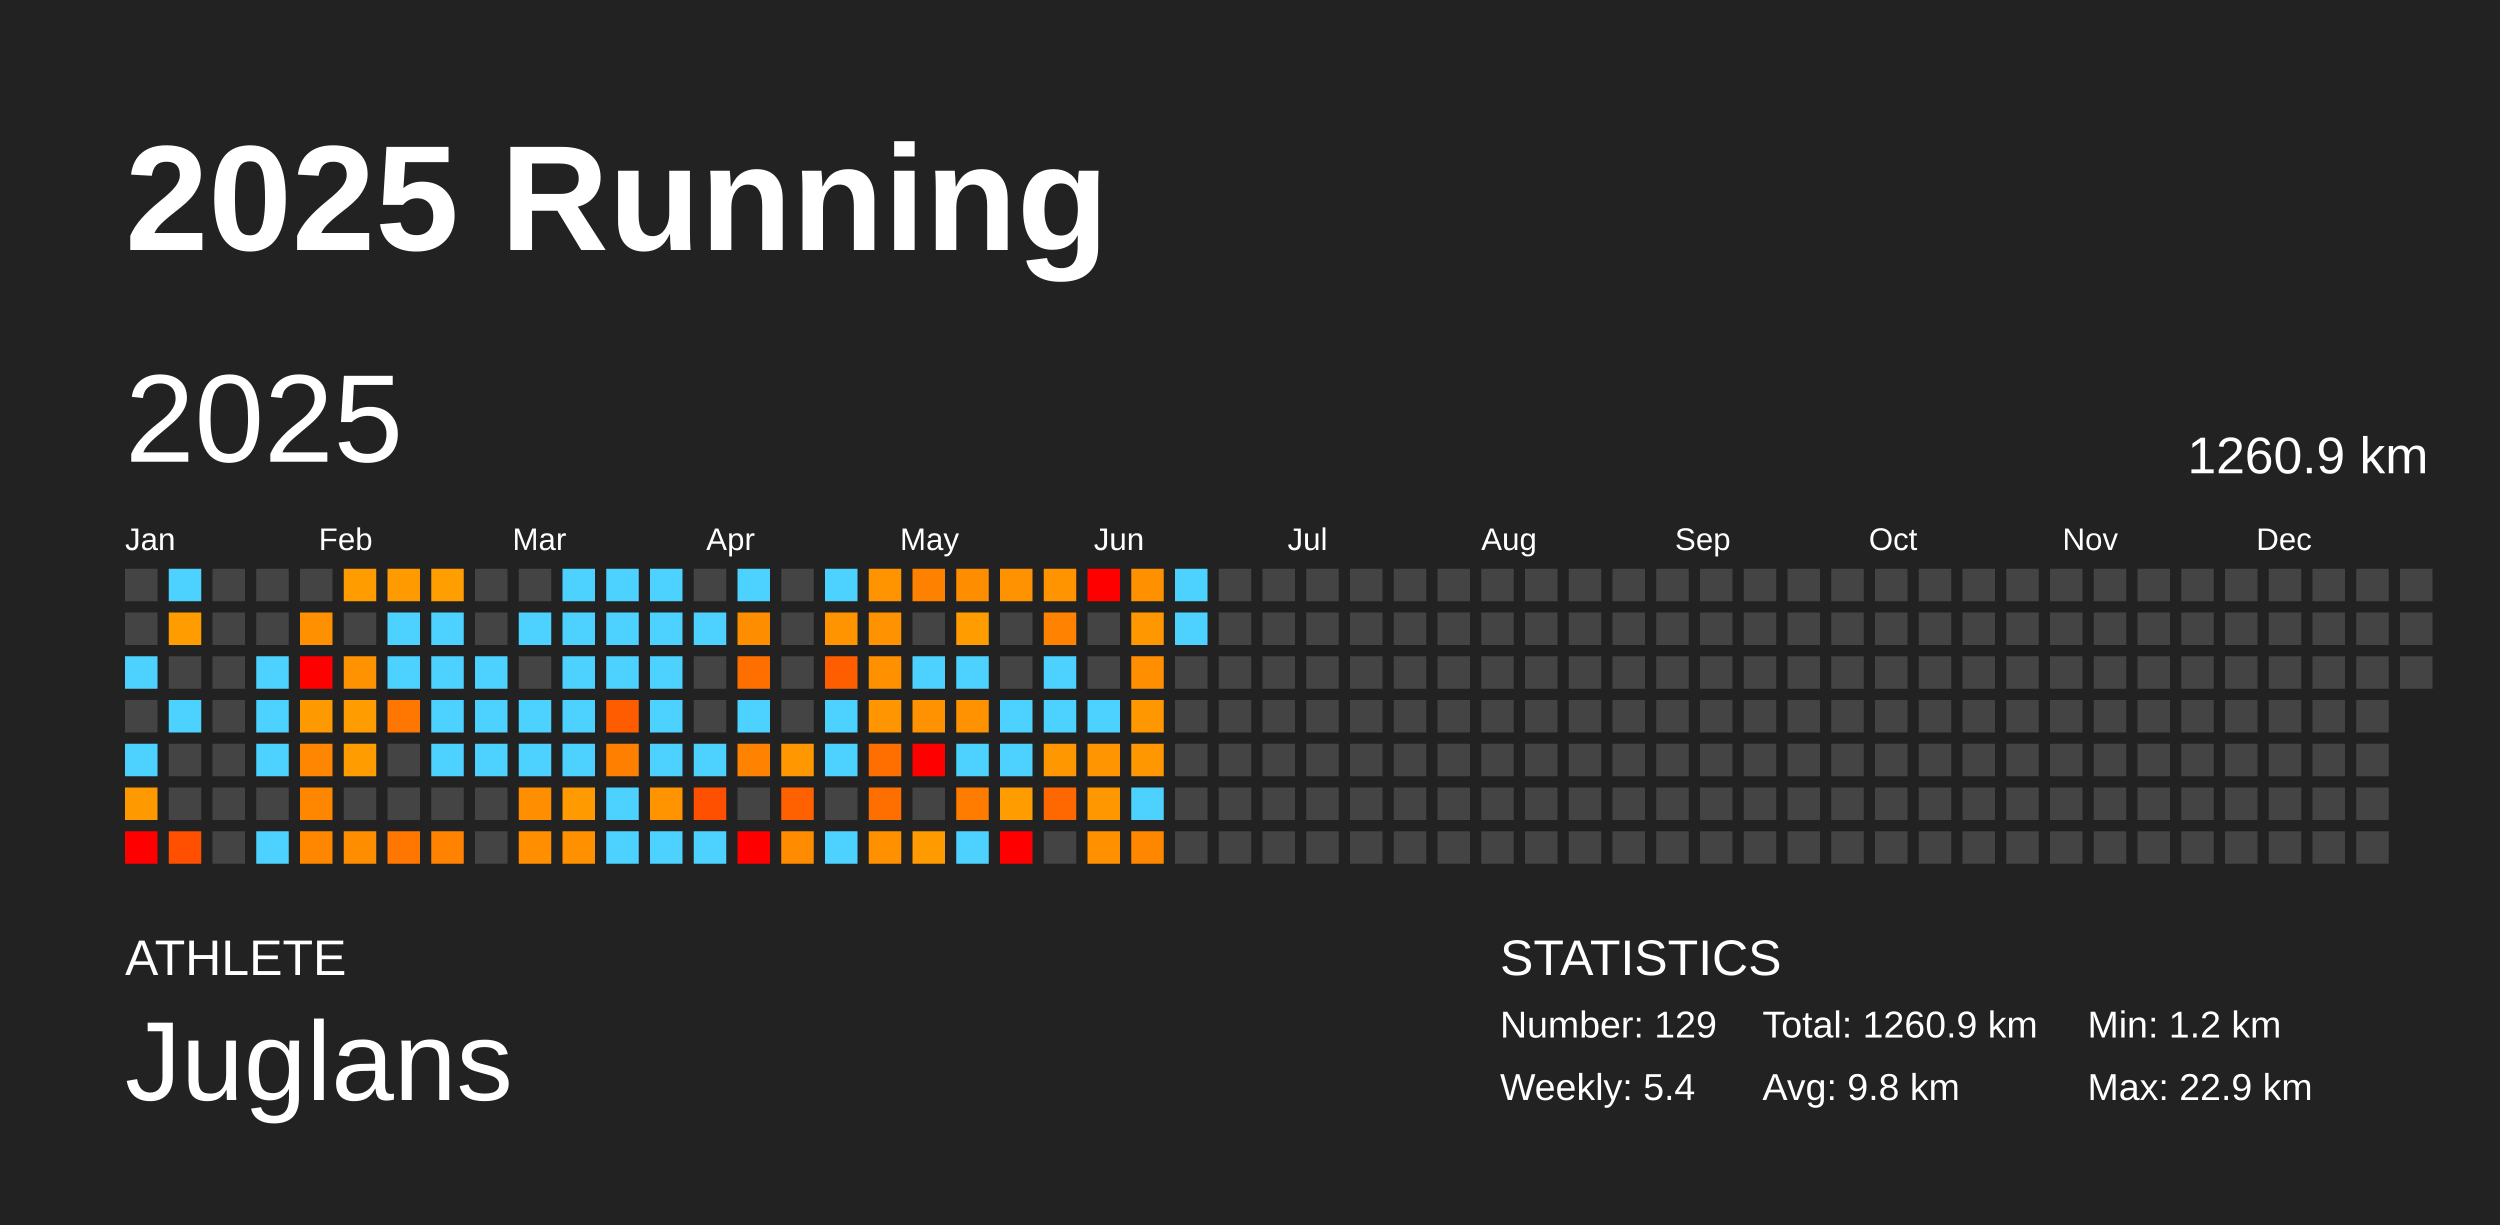
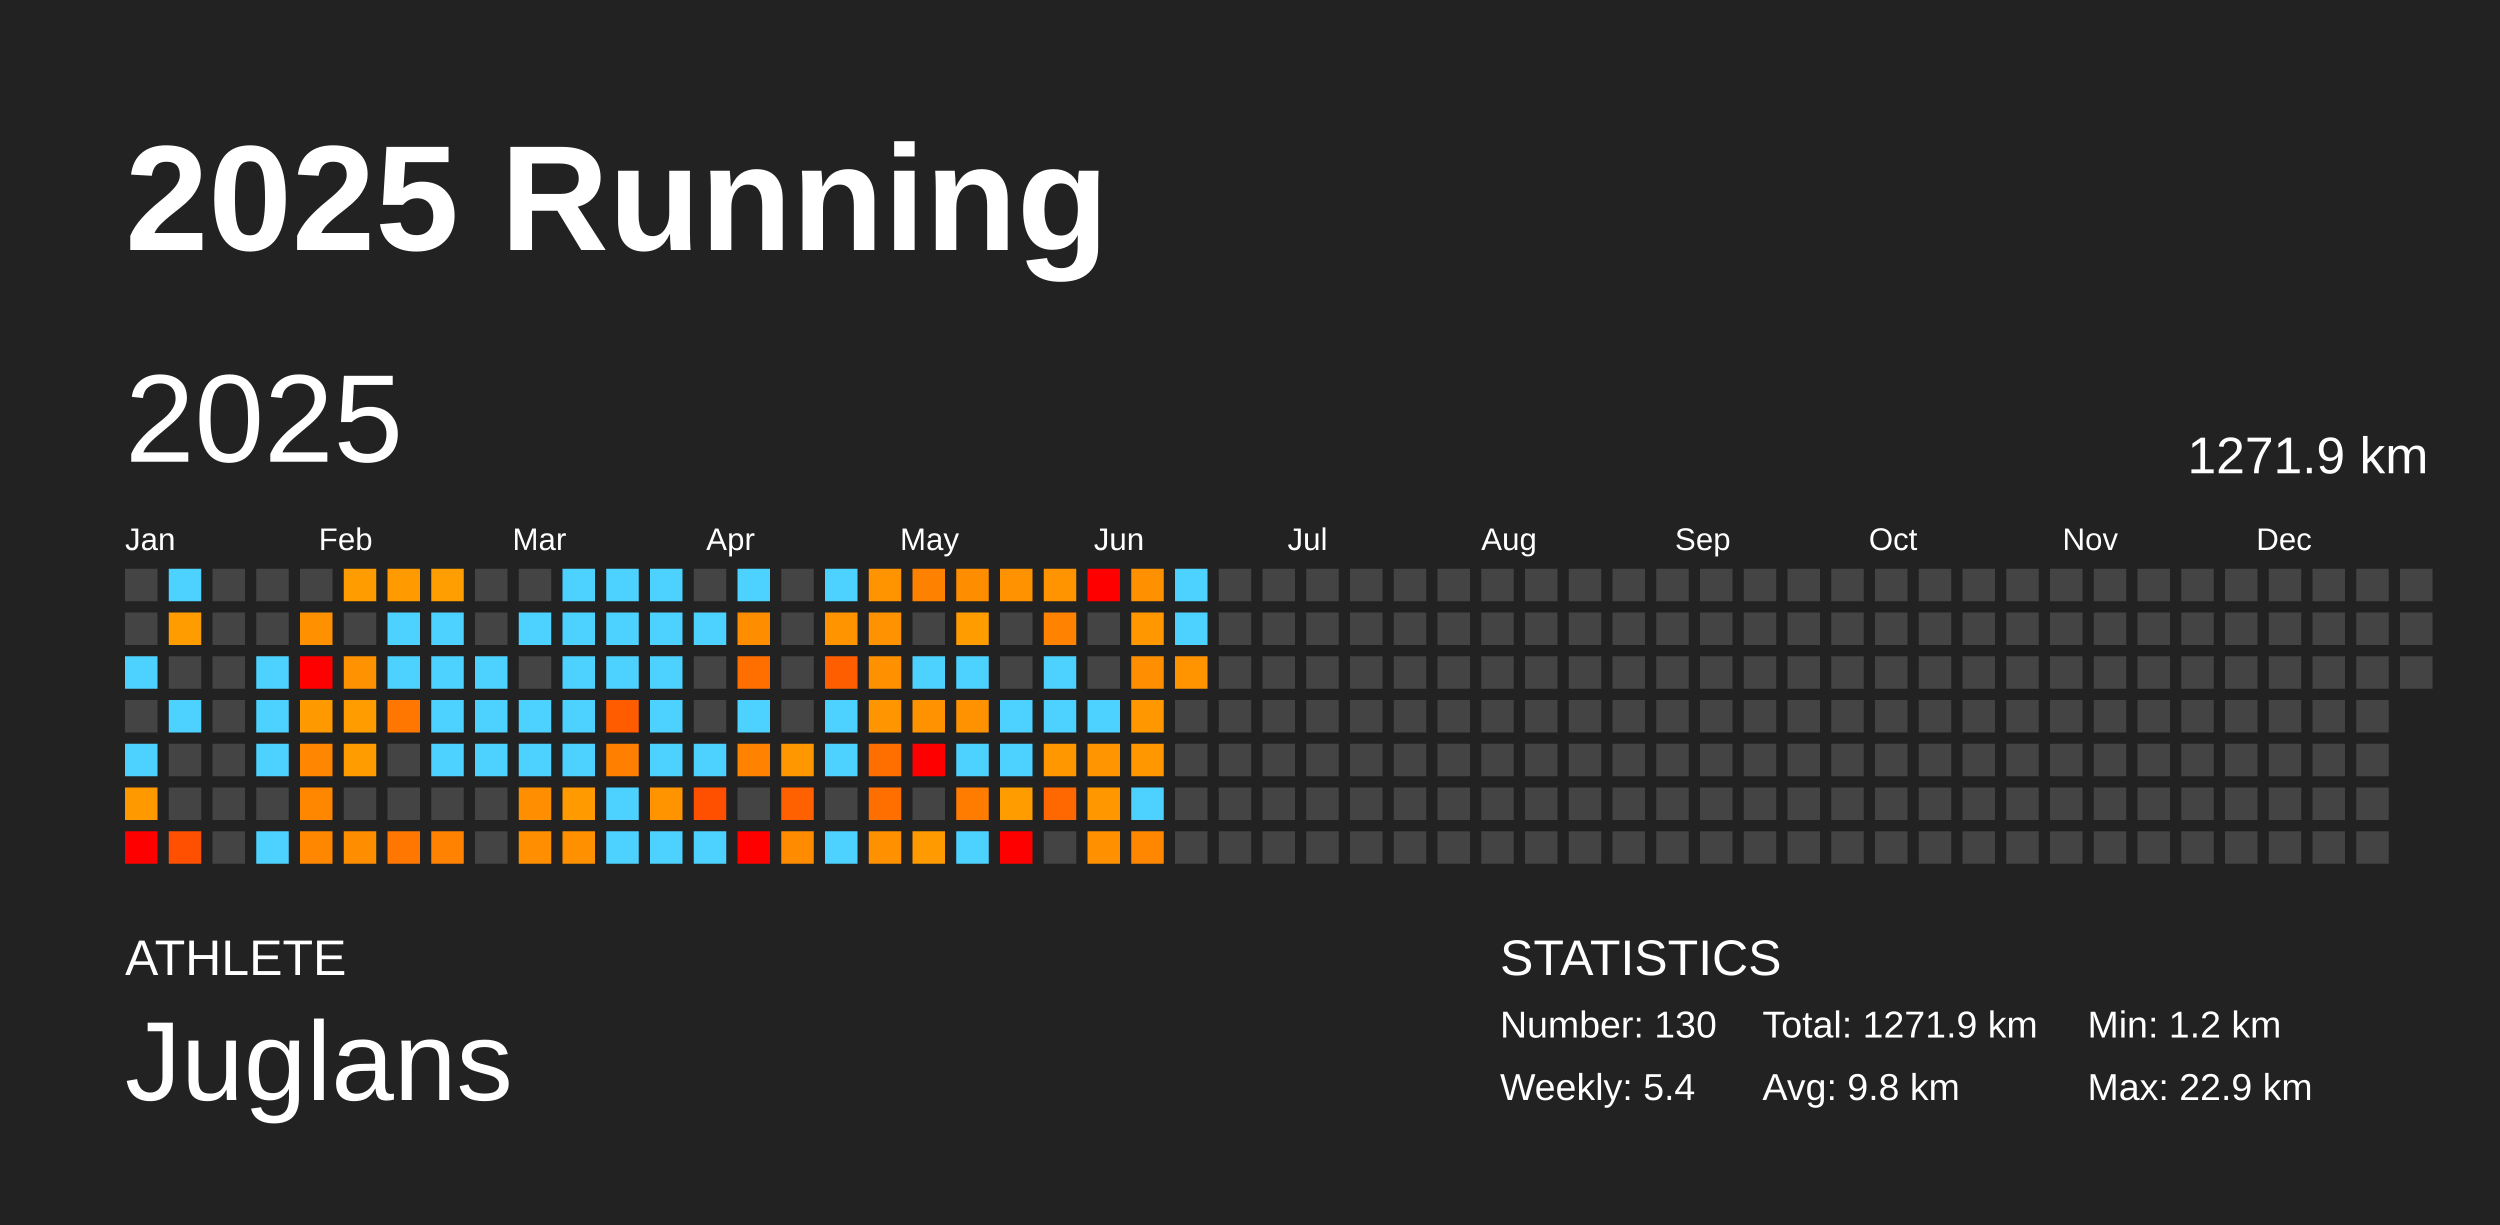
<svg xmlns="http://www.w3.org/2000/svg" baseProfile="full" height="98mm" version="1.1" viewBox="0,0,200,98" width="200mm">
  <defs />
  <rect fill="#222222" height="98" width="200" x="0" y="0" />
  <text fill="#FFFFFF" style="font-size:12px; font-family:Arial; font-weight:bold;" x="10" y="20">2025 Running</text>
  <text fill="#FFFFFF" style="font-size:4px; font-family:Arial" x="10" y="78">ATHLETE</text>
  <text fill="#FFFFFF" style="font-size:9px; font-family:Arial" x="10" y="88">Juglans</text>
  <text fill="#FFFFFF" style="font-size:4px; font-family:Arial" x="120" y="78">STATISTICS</text>
-   <text fill="#FFFFFF" style="font-size:3px; font-family:Arial" x="120" y="83">Number: 129</text>
+   <text fill="#FFFFFF" style="font-size:3px; font-family:Arial" x="120" y="83">Number: 130</text>
  <text fill="#FFFFFF" style="font-size:3px; font-family:Arial" x="120" y="88">Weekly: 5.4</text>
-   <text fill="#FFFFFF" style="font-size:3px; font-family:Arial" x="141" y="83">Total: 1260.9 km</text>
+   <text fill="#FFFFFF" style="font-size:3px; font-family:Arial" x="141" y="83">Total: 1271.9 km</text>
  <text fill="#FFFFFF" style="font-size:3px; font-family:Arial" x="141" y="88">Avg: 9.8 km</text>
  <text fill="#FFFFFF" style="font-size:3px; font-family:Arial" x="167" y="83">Min: 1.2 km</text>
  <text fill="#FFFFFF" style="font-size:3px; font-family:Arial" x="167" y="88">Max: 22.9 km</text>
  <text dominant-baseline="hanging" fill="#FFFFFF" style="font-size:10.0px; font-family:Arial;" x="10" y="30">2025</text>
-   <text dominant-baseline="hanging" fill="#FFFFFF" style="font-size:4.125px; font-family:Arial;" x="175" y="35">1260.9 km</text>
+   <text dominant-baseline="hanging" fill="#FFFFFF" style="font-size:4.125px; font-family:Arial;" x="175" y="35">1271.9 km</text>
  <text fill="#FFFFFF" style="font-size:2.5px; font-family:Arial" x="10.0" y="44">Jan</text>
  <text fill="#FFFFFF" style="font-size:2.5px; font-family:Arial" x="25.5" y="44">Feb</text>
  <text fill="#FFFFFF" style="font-size:2.5px; font-family:Arial" x="41.0" y="44">Mar</text>
  <text fill="#FFFFFF" style="font-size:2.5px; font-family:Arial" x="56.5" y="44">Apr</text>
  <text fill="#FFFFFF" style="font-size:2.5px; font-family:Arial" x="72.0" y="44">May</text>
  <text fill="#FFFFFF" style="font-size:2.5px; font-family:Arial" x="87.5" y="44">Jun</text>
  <text fill="#FFFFFF" style="font-size:2.5px; font-family:Arial" x="103.0" y="44">Jul</text>
  <text fill="#FFFFFF" style="font-size:2.5px; font-family:Arial" x="118.5" y="44">Aug</text>
  <text fill="#FFFFFF" style="font-size:2.5px; font-family:Arial" x="134.0" y="44">Sep</text>
  <text fill="#FFFFFF" style="font-size:2.5px; font-family:Arial" x="149.5" y="44">Oct</text>
  <text fill="#FFFFFF" style="font-size:2.5px; font-family:Arial" x="165.0" y="44">Nov</text>
  <text fill="#FFFFFF" style="font-size:2.5px; font-family:Arial" x="180.5" y="44">Dec</text>
  <rect fill="#444444" height="2.6" width="2.6" x="10.0" y="45.5" />
  <rect fill="#444444" height="2.6" width="2.6" x="10.0" y="49.0" />
  <rect fill="#4dd2ff" height="2.6" width="2.6" x="10.0" y="52.5" />
  <rect fill="#444444" height="2.6" width="2.6" x="10.0" y="56.0" />
  <rect fill="#4dd2ff" height="2.6" width="2.6" x="10.0" y="59.5" />
  <rect fill="#ff9900" height="2.6" width="2.6" x="10.0" y="63.0" />
  <rect fill="red" height="2.6" width="2.6" x="10.0" y="66.5" />
  <rect fill="#4dd2ff" height="2.6" width="2.6" x="13.5" y="45.5" />
  <rect fill="#ff9c00" height="2.6" width="2.6" x="13.5" y="49.0" />
  <rect fill="#444444" height="2.6" width="2.6" x="13.5" y="52.5" />
  <rect fill="#4dd2ff" height="2.6" width="2.6" x="13.5" y="56.0" />
  <rect fill="#444444" height="2.6" width="2.6" x="13.5" y="59.5" />
  <rect fill="#444444" height="2.6" width="2.6" x="13.5" y="63.0" />
  <rect fill="#ff4f00" height="2.6" width="2.6" x="13.5" y="66.5" />
  <rect fill="#444444" height="2.6" width="2.6" x="17.0" y="45.5" />
  <rect fill="#444444" height="2.6" width="2.6" x="17.0" y="49.0" />
  <rect fill="#444444" height="2.6" width="2.6" x="17.0" y="52.5" />
  <rect fill="#444444" height="2.6" width="2.6" x="17.0" y="56.0" />
  <rect fill="#444444" height="2.6" width="2.6" x="17.0" y="59.5" />
  <rect fill="#444444" height="2.6" width="2.6" x="17.0" y="63.0" />
  <rect fill="#444444" height="2.6" width="2.6" x="17.0" y="66.5" />
  <rect fill="#444444" height="2.6" width="2.6" x="20.5" y="45.5" />
  <rect fill="#444444" height="2.6" width="2.6" x="20.5" y="49.0" />
  <rect fill="#4dd2ff" height="2.6" width="2.6" x="20.5" y="52.5" />
  <rect fill="#4dd2ff" height="2.6" width="2.6" x="20.5" y="56.0" />
  <rect fill="#4dd2ff" height="2.6" width="2.6" x="20.5" y="59.5" />
  <rect fill="#444444" height="2.6" width="2.6" x="20.5" y="63.0" />
  <rect fill="#4dd2ff" height="2.6" width="2.6" x="20.5" y="66.5" />
  <rect fill="#444444" height="2.6" width="2.6" x="24.0" y="45.5" />
  <rect fill="#ff9000" height="2.6" width="2.6" x="24.0" y="49.0" />
  <rect fill="red" height="2.6" width="2.6" x="24.0" y="52.5" />
  <rect fill="#ff9900" height="2.6" width="2.6" x="24.0" y="56.0" />
  <rect fill="#ff8600" height="2.6" width="2.6" x="24.0" y="59.5" />
  <rect fill="#ff8700" height="2.6" width="2.6" x="24.0" y="63.0" />
  <rect fill="#ff8700" height="2.6" width="2.6" x="24.0" y="66.5" />
  <rect fill="#ff9d00" height="2.6" width="2.6" x="27.5" y="45.5" />
  <rect fill="#444444" height="2.6" width="2.6" x="27.5" y="49.0" />
  <rect fill="#ff9200" height="2.6" width="2.6" x="27.5" y="52.5" />
  <rect fill="#ff9d00" height="2.6" width="2.6" x="27.5" y="56.0" />
  <rect fill="#ff9d00" height="2.6" width="2.6" x="27.5" y="59.5" />
  <rect fill="#444444" height="2.6" width="2.6" x="27.5" y="63.0" />
  <rect fill="#ff8d00" height="2.6" width="2.6" x="27.5" y="66.5" />
  <rect fill="#ff9b00" height="2.6" width="2.6" x="31.0" y="45.5" />
  <rect fill="#4dd2ff" height="2.6" width="2.6" x="31.0" y="49.0" />
  <rect fill="#4dd2ff" height="2.6" width="2.6" x="31.0" y="52.5" />
  <rect fill="#ff7700" height="2.6" width="2.6" x="31.0" y="56.0" />
  <rect fill="#444444" height="2.6" width="2.6" x="31.0" y="59.5" />
  <rect fill="#444444" height="2.6" width="2.6" x="31.0" y="63.0" />
  <rect fill="#ff7600" height="2.6" width="2.6" x="31.0" y="66.5" />
  <rect fill="#ff9e00" height="2.6" width="2.6" x="34.5" y="45.5" />
  <rect fill="#4dd2ff" height="2.6" width="2.6" x="34.5" y="49.0" />
  <rect fill="#4dd2ff" height="2.6" width="2.6" x="34.5" y="52.5" />
  <rect fill="#4dd2ff" height="2.6" width="2.6" x="34.5" y="56.0" />
  <rect fill="#4dd2ff" height="2.6" width="2.6" x="34.5" y="59.5" />
  <rect fill="#444444" height="2.6" width="2.6" x="34.5" y="63.0" />
  <rect fill="#ff8200" height="2.6" width="2.6" x="34.5" y="66.5" />
  <rect fill="#444444" height="2.6" width="2.6" x="38.0" y="45.5" />
  <rect fill="#444444" height="2.6" width="2.6" x="38.0" y="49.0" />
  <rect fill="#4dd2ff" height="2.6" width="2.6" x="38.0" y="52.5" />
  <rect fill="#4dd2ff" height="2.6" width="2.6" x="38.0" y="56.0" />
  <rect fill="#4dd2ff" height="2.6" width="2.6" x="38.0" y="59.5" />
  <rect fill="#444444" height="2.6" width="2.6" x="38.0" y="63.0" />
  <rect fill="#444444" height="2.6" width="2.6" x="38.0" y="66.5" />
  <rect fill="#444444" height="2.6" width="2.6" x="41.5" y="45.5" />
  <rect fill="#4dd2ff" height="2.6" width="2.6" x="41.5" y="49.0" />
  <rect fill="#444444" height="2.6" width="2.6" x="41.5" y="52.5" />
  <rect fill="#4dd2ff" height="2.6" width="2.6" x="41.5" y="56.0" />
  <rect fill="#4dd2ff" height="2.6" width="2.6" x="41.5" y="59.5" />
  <rect fill="#ff8f00" height="2.6" width="2.6" x="41.5" y="63.0" />
  <rect fill="#ff8e00" height="2.6" width="2.6" x="41.5" y="66.5" />
  <rect fill="#4dd2ff" height="2.6" width="2.6" x="45.0" y="45.5" />
  <rect fill="#4dd2ff" height="2.6" width="2.6" x="45.0" y="49.0" />
  <rect fill="#4dd2ff" height="2.6" width="2.6" x="45.0" y="52.5" />
  <rect fill="#4dd2ff" height="2.6" width="2.6" x="45.0" y="56.0" />
  <rect fill="#4dd2ff" height="2.6" width="2.6" x="45.0" y="59.5" />
  <rect fill="#ff9a00" height="2.6" width="2.6" x="45.0" y="63.0" />
  <rect fill="#ff9100" height="2.6" width="2.6" x="45.0" y="66.5" />
  <rect fill="#4dd2ff" height="2.6" width="2.6" x="48.5" y="45.5" />
  <rect fill="#4dd2ff" height="2.6" width="2.6" x="48.5" y="49.0" />
  <rect fill="#4dd2ff" height="2.6" width="2.6" x="48.5" y="52.5" />
  <rect fill="#ff5c00" height="2.6" width="2.6" x="48.5" y="56.0" />
  <rect fill="#ff8000" height="2.6" width="2.6" x="48.5" y="59.5" />
  <rect fill="#4dd2ff" height="2.6" width="2.6" x="48.5" y="63.0" />
  <rect fill="#4dd2ff" height="2.6" width="2.6" x="48.5" y="66.5" />
  <rect fill="#4dd2ff" height="2.6" width="2.6" x="52.0" y="45.5" />
  <rect fill="#4dd2ff" height="2.6" width="2.6" x="52.0" y="49.0" />
  <rect fill="#4dd2ff" height="2.6" width="2.6" x="52.0" y="52.5" />
  <rect fill="#4dd2ff" height="2.6" width="2.6" x="52.0" y="56.0" />
  <rect fill="#4dd2ff" height="2.6" width="2.6" x="52.0" y="59.5" />
  <rect fill="#ff9300" height="2.6" width="2.6" x="52.0" y="63.0" />
  <rect fill="#4dd2ff" height="2.6" width="2.6" x="52.0" y="66.5" />
  <rect fill="#444444" height="2.6" width="2.6" x="55.5" y="45.5" />
  <rect fill="#4dd2ff" height="2.6" width="2.6" x="55.5" y="49.0" />
  <rect fill="#444444" height="2.6" width="2.6" x="55.5" y="52.5" />
  <rect fill="#444444" height="2.6" width="2.6" x="55.5" y="56.0" />
  <rect fill="#4dd2ff" height="2.6" width="2.6" x="55.5" y="59.5" />
  <rect fill="#ff5000" height="2.6" width="2.6" x="55.5" y="63.0" />
  <rect fill="#4dd2ff" height="2.6" width="2.6" x="55.5" y="66.5" />
  <rect fill="#4dd2ff" height="2.6" width="2.6" x="59.0" y="45.5" />
  <rect fill="#ff8d00" height="2.6" width="2.6" x="59.0" y="49.0" />
  <rect fill="#ff6f00" height="2.6" width="2.6" x="59.0" y="52.5" />
  <rect fill="#4dd2ff" height="2.6" width="2.6" x="59.0" y="56.0" />
  <rect fill="#ff8200" height="2.6" width="2.6" x="59.0" y="59.5" />
  <rect fill="#444444" height="2.6" width="2.6" x="59.0" y="63.0" />
  <rect fill="red" height="2.6" width="2.6" x="59.0" y="66.5" />
  <rect fill="#444444" height="2.6" width="2.6" x="62.5" y="45.5" />
  <rect fill="#444444" height="2.6" width="2.6" x="62.5" y="49.0" />
  <rect fill="#444444" height="2.6" width="2.6" x="62.5" y="52.5" />
  <rect fill="#444444" height="2.6" width="2.6" x="62.5" y="56.0" />
  <rect fill="#ff9700" height="2.6" width="2.6" x="62.5" y="59.5" />
  <rect fill="#ff6100" height="2.6" width="2.6" x="62.5" y="63.0" />
  <rect fill="#ff8c00" height="2.6" width="2.6" x="62.5" y="66.5" />
  <rect fill="#4dd2ff" height="2.6" width="2.6" x="66.0" y="45.5" />
  <rect fill="#ff9300" height="2.6" width="2.6" x="66.0" y="49.0" />
  <rect fill="#ff5e00" height="2.6" width="2.6" x="66.0" y="52.5" />
  <rect fill="#4dd2ff" height="2.6" width="2.6" x="66.0" y="56.0" />
  <rect fill="#4dd2ff" height="2.6" width="2.6" x="66.0" y="59.5" />
  <rect fill="#444444" height="2.6" width="2.6" x="66.0" y="63.0" />
  <rect fill="#4dd2ff" height="2.6" width="2.6" x="66.0" y="66.5" />
  <rect fill="#ff9400" height="2.6" width="2.6" x="69.5" y="45.5" />
  <rect fill="#ff9200" height="2.6" width="2.6" x="69.5" y="49.0" />
  <rect fill="#ff9100" height="2.6" width="2.6" x="69.5" y="52.5" />
  <rect fill="#ff9500" height="2.6" width="2.6" x="69.5" y="56.0" />
  <rect fill="#ff6f00" height="2.6" width="2.6" x="69.5" y="59.5" />
  <rect fill="#ff6f00" height="2.6" width="2.6" x="69.5" y="63.0" />
  <rect fill="#ff9100" height="2.6" width="2.6" x="69.5" y="66.5" />
  <rect fill="#ff8100" height="2.6" width="2.6" x="73.0" y="45.5" />
  <rect fill="#444444" height="2.6" width="2.6" x="73.0" y="49.0" />
  <rect fill="#4dd2ff" height="2.6" width="2.6" x="73.0" y="52.5" />
  <rect fill="#ff9200" height="2.6" width="2.6" x="73.0" y="56.0" />
  <rect fill="red" height="2.6" width="2.6" x="73.0" y="59.5" />
  <rect fill="#444444" height="2.6" width="2.6" x="73.0" y="63.0" />
  <rect fill="#ff9a00" height="2.6" width="2.6" x="73.0" y="66.5" />
  <rect fill="#ff8d00" height="2.6" width="2.6" x="76.5" y="45.5" />
  <rect fill="#ff9d00" height="2.6" width="2.6" x="76.5" y="49.0" />
  <rect fill="#4dd2ff" height="2.6" width="2.6" x="76.5" y="52.5" />
  <rect fill="#ff9200" height="2.6" width="2.6" x="76.5" y="56.0" />
  <rect fill="#4dd2ff" height="2.6" width="2.6" x="76.5" y="59.5" />
  <rect fill="#ff7c00" height="2.6" width="2.6" x="76.5" y="63.0" />
  <rect fill="#4dd2ff" height="2.6" width="2.6" x="76.5" y="66.5" />
  <rect fill="#ff9200" height="2.6" width="2.6" x="80.0" y="45.5" />
  <rect fill="#444444" height="2.6" width="2.6" x="80.0" y="49.0" />
  <rect fill="#444444" height="2.6" width="2.6" x="80.0" y="52.5" />
  <rect fill="#4dd2ff" height="2.6" width="2.6" x="80.0" y="56.0" />
  <rect fill="#4dd2ff" height="2.6" width="2.6" x="80.0" y="59.5" />
  <rect fill="#ff9c00" height="2.6" width="2.6" x="80.0" y="63.0" />
  <rect fill="red" height="2.6" width="2.6" x="80.0" y="66.5" />
  <rect fill="#ff9300" height="2.6" width="2.6" x="83.5" y="45.5" />
  <rect fill="#ff8200" height="2.6" width="2.6" x="83.5" y="49.0" />
  <rect fill="#4dd2ff" height="2.6" width="2.6" x="83.5" y="52.5" />
  <rect fill="#4dd2ff" height="2.6" width="2.6" x="83.5" y="56.0" />
  <rect fill="#ff9800" height="2.6" width="2.6" x="83.5" y="59.5" />
  <rect fill="#ff6700" height="2.6" width="2.6" x="83.5" y="63.0" />
  <rect fill="#444444" height="2.6" width="2.6" x="83.5" y="66.5" />
  <rect fill="red" height="2.6" width="2.6" x="87.0" y="45.5" />
  <rect fill="#444444" height="2.6" width="2.6" x="87.0" y="49.0" />
  <rect fill="#444444" height="2.6" width="2.6" x="87.0" y="52.5" />
  <rect fill="#4dd2ff" height="2.6" width="2.6" x="87.0" y="56.0" />
  <rect fill="#ff9500" height="2.6" width="2.6" x="87.0" y="59.5" />
  <rect fill="#ff9700" height="2.6" width="2.6" x="87.0" y="63.0" />
  <rect fill="#ff9100" height="2.6" width="2.6" x="87.0" y="66.5" />
  <rect fill="#ff9000" height="2.6" width="2.6" x="90.5" y="45.5" />
  <rect fill="#ff9700" height="2.6" width="2.6" x="90.5" y="49.0" />
  <rect fill="#ff8f00" height="2.6" width="2.6" x="90.5" y="52.5" />
  <rect fill="#ff9800" height="2.6" width="2.6" x="90.5" y="56.0" />
  <rect fill="#ff9800" height="2.6" width="2.6" x="90.5" y="59.5" />
  <rect fill="#4dd2ff" height="2.6" width="2.6" x="90.5" y="63.0" />
  <rect fill="#ff8700" height="2.6" width="2.6" x="90.5" y="66.5" />
  <rect fill="#4dd2ff" height="2.6" width="2.6" x="94.0" y="45.5" />
  <rect fill="#4dd2ff" height="2.6" width="2.6" x="94.0" y="49.0" />
-   <rect fill="#444444" height="2.6" width="2.6" x="94.0" y="52.5" />
+   <rect fill="#ff9300" height="2.6" width="2.6" x="94.0" y="52.5" />
  <rect fill="#444444" height="2.6" width="2.6" x="94.0" y="56.0" />
  <rect fill="#444444" height="2.6" width="2.6" x="94.0" y="59.5" />
  <rect fill="#444444" height="2.6" width="2.6" x="94.0" y="63.0" />
  <rect fill="#444444" height="2.6" width="2.6" x="94.0" y="66.5" />
  <rect fill="#444444" height="2.6" width="2.6" x="97.5" y="45.5" />
  <rect fill="#444444" height="2.6" width="2.6" x="97.5" y="49.0" />
  <rect fill="#444444" height="2.6" width="2.6" x="97.5" y="52.5" />
  <rect fill="#444444" height="2.6" width="2.6" x="97.5" y="56.0" />
  <rect fill="#444444" height="2.6" width="2.6" x="97.5" y="59.5" />
  <rect fill="#444444" height="2.6" width="2.6" x="97.5" y="63.0" />
  <rect fill="#444444" height="2.6" width="2.6" x="97.5" y="66.5" />
  <rect fill="#444444" height="2.6" width="2.6" x="101.0" y="45.5" />
  <rect fill="#444444" height="2.6" width="2.6" x="101.0" y="49.0" />
  <rect fill="#444444" height="2.6" width="2.6" x="101.0" y="52.5" />
  <rect fill="#444444" height="2.6" width="2.6" x="101.0" y="56.0" />
  <rect fill="#444444" height="2.6" width="2.6" x="101.0" y="59.5" />
  <rect fill="#444444" height="2.6" width="2.6" x="101.0" y="63.0" />
  <rect fill="#444444" height="2.6" width="2.6" x="101.0" y="66.5" />
  <rect fill="#444444" height="2.6" width="2.6" x="104.5" y="45.5" />
  <rect fill="#444444" height="2.6" width="2.6" x="104.5" y="49.0" />
  <rect fill="#444444" height="2.6" width="2.6" x="104.5" y="52.5" />
  <rect fill="#444444" height="2.6" width="2.6" x="104.5" y="56.0" />
  <rect fill="#444444" height="2.6" width="2.6" x="104.5" y="59.5" />
  <rect fill="#444444" height="2.6" width="2.6" x="104.5" y="63.0" />
  <rect fill="#444444" height="2.6" width="2.6" x="104.5" y="66.5" />
  <rect fill="#444444" height="2.6" width="2.6" x="108.0" y="45.5" />
  <rect fill="#444444" height="2.6" width="2.6" x="108.0" y="49.0" />
  <rect fill="#444444" height="2.6" width="2.6" x="108.0" y="52.5" />
  <rect fill="#444444" height="2.6" width="2.6" x="108.0" y="56.0" />
  <rect fill="#444444" height="2.6" width="2.6" x="108.0" y="59.5" />
  <rect fill="#444444" height="2.6" width="2.6" x="108.0" y="63.0" />
  <rect fill="#444444" height="2.6" width="2.6" x="108.0" y="66.5" />
  <rect fill="#444444" height="2.6" width="2.6" x="111.5" y="45.5" />
  <rect fill="#444444" height="2.6" width="2.6" x="111.5" y="49.0" />
  <rect fill="#444444" height="2.6" width="2.6" x="111.5" y="52.5" />
  <rect fill="#444444" height="2.6" width="2.6" x="111.5" y="56.0" />
  <rect fill="#444444" height="2.6" width="2.6" x="111.5" y="59.5" />
  <rect fill="#444444" height="2.6" width="2.6" x="111.5" y="63.0" />
  <rect fill="#444444" height="2.6" width="2.6" x="111.5" y="66.5" />
  <rect fill="#444444" height="2.6" width="2.6" x="115.0" y="45.5" />
  <rect fill="#444444" height="2.6" width="2.6" x="115.0" y="49.0" />
  <rect fill="#444444" height="2.6" width="2.6" x="115.0" y="52.5" />
  <rect fill="#444444" height="2.6" width="2.6" x="115.0" y="56.0" />
  <rect fill="#444444" height="2.6" width="2.6" x="115.0" y="59.5" />
  <rect fill="#444444" height="2.6" width="2.6" x="115.0" y="63.0" />
  <rect fill="#444444" height="2.6" width="2.6" x="115.0" y="66.5" />
  <rect fill="#444444" height="2.6" width="2.6" x="118.5" y="45.5" />
  <rect fill="#444444" height="2.6" width="2.6" x="118.5" y="49.0" />
  <rect fill="#444444" height="2.6" width="2.6" x="118.5" y="52.5" />
  <rect fill="#444444" height="2.6" width="2.6" x="118.5" y="56.0" />
  <rect fill="#444444" height="2.6" width="2.6" x="118.5" y="59.5" />
  <rect fill="#444444" height="2.6" width="2.6" x="118.5" y="63.0" />
  <rect fill="#444444" height="2.6" width="2.6" x="118.5" y="66.5" />
  <rect fill="#444444" height="2.6" width="2.6" x="122.0" y="45.5" />
  <rect fill="#444444" height="2.6" width="2.6" x="122.0" y="49.0" />
  <rect fill="#444444" height="2.6" width="2.6" x="122.0" y="52.5" />
  <rect fill="#444444" height="2.6" width="2.6" x="122.0" y="56.0" />
  <rect fill="#444444" height="2.6" width="2.6" x="122.0" y="59.5" />
  <rect fill="#444444" height="2.6" width="2.6" x="122.0" y="63.0" />
  <rect fill="#444444" height="2.6" width="2.6" x="122.0" y="66.5" />
  <rect fill="#444444" height="2.6" width="2.6" x="125.5" y="45.5" />
  <rect fill="#444444" height="2.6" width="2.6" x="125.5" y="49.0" />
  <rect fill="#444444" height="2.6" width="2.6" x="125.5" y="52.5" />
  <rect fill="#444444" height="2.6" width="2.6" x="125.5" y="56.0" />
  <rect fill="#444444" height="2.6" width="2.6" x="125.5" y="59.5" />
  <rect fill="#444444" height="2.6" width="2.6" x="125.5" y="63.0" />
  <rect fill="#444444" height="2.6" width="2.6" x="125.5" y="66.5" />
  <rect fill="#444444" height="2.6" width="2.6" x="129.0" y="45.5" />
  <rect fill="#444444" height="2.6" width="2.6" x="129.0" y="49.0" />
  <rect fill="#444444" height="2.6" width="2.6" x="129.0" y="52.5" />
  <rect fill="#444444" height="2.6" width="2.6" x="129.0" y="56.0" />
  <rect fill="#444444" height="2.6" width="2.6" x="129.0" y="59.5" />
  <rect fill="#444444" height="2.6" width="2.6" x="129.0" y="63.0" />
  <rect fill="#444444" height="2.6" width="2.6" x="129.0" y="66.5" />
  <rect fill="#444444" height="2.6" width="2.6" x="132.5" y="45.5" />
  <rect fill="#444444" height="2.6" width="2.6" x="132.5" y="49.0" />
  <rect fill="#444444" height="2.6" width="2.6" x="132.5" y="52.5" />
  <rect fill="#444444" height="2.6" width="2.6" x="132.5" y="56.0" />
  <rect fill="#444444" height="2.6" width="2.6" x="132.5" y="59.5" />
  <rect fill="#444444" height="2.6" width="2.6" x="132.5" y="63.0" />
  <rect fill="#444444" height="2.6" width="2.6" x="132.5" y="66.5" />
  <rect fill="#444444" height="2.6" width="2.6" x="136.0" y="45.5" />
  <rect fill="#444444" height="2.6" width="2.6" x="136.0" y="49.0" />
  <rect fill="#444444" height="2.6" width="2.6" x="136.0" y="52.5" />
  <rect fill="#444444" height="2.6" width="2.6" x="136.0" y="56.0" />
  <rect fill="#444444" height="2.6" width="2.6" x="136.0" y="59.5" />
  <rect fill="#444444" height="2.6" width="2.6" x="136.0" y="63.0" />
  <rect fill="#444444" height="2.6" width="2.6" x="136.0" y="66.5" />
  <rect fill="#444444" height="2.6" width="2.6" x="139.5" y="45.5" />
  <rect fill="#444444" height="2.6" width="2.6" x="139.5" y="49.0" />
  <rect fill="#444444" height="2.6" width="2.6" x="139.5" y="52.5" />
  <rect fill="#444444" height="2.6" width="2.6" x="139.5" y="56.0" />
  <rect fill="#444444" height="2.6" width="2.6" x="139.5" y="59.5" />
  <rect fill="#444444" height="2.6" width="2.6" x="139.5" y="63.0" />
  <rect fill="#444444" height="2.6" width="2.6" x="139.5" y="66.5" />
  <rect fill="#444444" height="2.6" width="2.6" x="143.0" y="45.5" />
  <rect fill="#444444" height="2.6" width="2.6" x="143.0" y="49.0" />
  <rect fill="#444444" height="2.6" width="2.6" x="143.0" y="52.5" />
  <rect fill="#444444" height="2.6" width="2.6" x="143.0" y="56.0" />
  <rect fill="#444444" height="2.6" width="2.6" x="143.0" y="59.5" />
  <rect fill="#444444" height="2.6" width="2.6" x="143.0" y="63.0" />
  <rect fill="#444444" height="2.6" width="2.6" x="143.0" y="66.5" />
  <rect fill="#444444" height="2.6" width="2.6" x="146.5" y="45.5" />
  <rect fill="#444444" height="2.6" width="2.6" x="146.5" y="49.0" />
  <rect fill="#444444" height="2.6" width="2.6" x="146.5" y="52.5" />
  <rect fill="#444444" height="2.6" width="2.6" x="146.5" y="56.0" />
  <rect fill="#444444" height="2.6" width="2.6" x="146.5" y="59.5" />
  <rect fill="#444444" height="2.6" width="2.6" x="146.5" y="63.0" />
  <rect fill="#444444" height="2.6" width="2.6" x="146.5" y="66.5" />
  <rect fill="#444444" height="2.6" width="2.6" x="150.0" y="45.5" />
  <rect fill="#444444" height="2.6" width="2.6" x="150.0" y="49.0" />
  <rect fill="#444444" height="2.6" width="2.6" x="150.0" y="52.5" />
  <rect fill="#444444" height="2.6" width="2.6" x="150.0" y="56.0" />
  <rect fill="#444444" height="2.6" width="2.6" x="150.0" y="59.5" />
  <rect fill="#444444" height="2.6" width="2.6" x="150.0" y="63.0" />
  <rect fill="#444444" height="2.6" width="2.6" x="150.0" y="66.5" />
  <rect fill="#444444" height="2.6" width="2.6" x="153.5" y="45.5" />
  <rect fill="#444444" height="2.6" width="2.6" x="153.5" y="49.0" />
  <rect fill="#444444" height="2.6" width="2.6" x="153.5" y="52.5" />
  <rect fill="#444444" height="2.6" width="2.6" x="153.5" y="56.0" />
  <rect fill="#444444" height="2.6" width="2.6" x="153.5" y="59.5" />
  <rect fill="#444444" height="2.6" width="2.6" x="153.5" y="63.0" />
  <rect fill="#444444" height="2.6" width="2.6" x="153.5" y="66.5" />
  <rect fill="#444444" height="2.6" width="2.6" x="157.0" y="45.5" />
  <rect fill="#444444" height="2.6" width="2.6" x="157.0" y="49.0" />
  <rect fill="#444444" height="2.6" width="2.6" x="157.0" y="52.5" />
  <rect fill="#444444" height="2.6" width="2.6" x="157.0" y="56.0" />
  <rect fill="#444444" height="2.6" width="2.6" x="157.0" y="59.5" />
  <rect fill="#444444" height="2.6" width="2.6" x="157.0" y="63.0" />
  <rect fill="#444444" height="2.6" width="2.6" x="157.0" y="66.5" />
  <rect fill="#444444" height="2.6" width="2.6" x="160.5" y="45.5" />
  <rect fill="#444444" height="2.6" width="2.6" x="160.5" y="49.0" />
  <rect fill="#444444" height="2.6" width="2.6" x="160.5" y="52.5" />
  <rect fill="#444444" height="2.6" width="2.6" x="160.5" y="56.0" />
  <rect fill="#444444" height="2.6" width="2.6" x="160.5" y="59.5" />
  <rect fill="#444444" height="2.6" width="2.6" x="160.5" y="63.0" />
  <rect fill="#444444" height="2.6" width="2.6" x="160.5" y="66.5" />
  <rect fill="#444444" height="2.6" width="2.6" x="164.0" y="45.5" />
  <rect fill="#444444" height="2.6" width="2.6" x="164.0" y="49.0" />
  <rect fill="#444444" height="2.6" width="2.6" x="164.0" y="52.5" />
  <rect fill="#444444" height="2.6" width="2.6" x="164.0" y="56.0" />
  <rect fill="#444444" height="2.6" width="2.6" x="164.0" y="59.5" />
  <rect fill="#444444" height="2.6" width="2.6" x="164.0" y="63.0" />
  <rect fill="#444444" height="2.6" width="2.6" x="164.0" y="66.5" />
  <rect fill="#444444" height="2.6" width="2.6" x="167.5" y="45.5" />
  <rect fill="#444444" height="2.6" width="2.6" x="167.5" y="49.0" />
  <rect fill="#444444" height="2.6" width="2.6" x="167.5" y="52.5" />
  <rect fill="#444444" height="2.6" width="2.6" x="167.5" y="56.0" />
  <rect fill="#444444" height="2.6" width="2.6" x="167.5" y="59.5" />
  <rect fill="#444444" height="2.6" width="2.6" x="167.5" y="63.0" />
  <rect fill="#444444" height="2.6" width="2.6" x="167.5" y="66.5" />
  <rect fill="#444444" height="2.6" width="2.6" x="171.0" y="45.5" />
  <rect fill="#444444" height="2.6" width="2.6" x="171.0" y="49.0" />
  <rect fill="#444444" height="2.6" width="2.6" x="171.0" y="52.5" />
  <rect fill="#444444" height="2.6" width="2.6" x="171.0" y="56.0" />
  <rect fill="#444444" height="2.6" width="2.6" x="171.0" y="59.5" />
  <rect fill="#444444" height="2.6" width="2.6" x="171.0" y="63.0" />
  <rect fill="#444444" height="2.6" width="2.6" x="171.0" y="66.5" />
  <rect fill="#444444" height="2.6" width="2.6" x="174.5" y="45.5" />
  <rect fill="#444444" height="2.6" width="2.6" x="174.5" y="49.0" />
  <rect fill="#444444" height="2.6" width="2.6" x="174.5" y="52.5" />
  <rect fill="#444444" height="2.6" width="2.6" x="174.5" y="56.0" />
  <rect fill="#444444" height="2.6" width="2.6" x="174.5" y="59.5" />
  <rect fill="#444444" height="2.6" width="2.6" x="174.5" y="63.0" />
  <rect fill="#444444" height="2.6" width="2.6" x="174.5" y="66.5" />
  <rect fill="#444444" height="2.6" width="2.6" x="178.0" y="45.5" />
  <rect fill="#444444" height="2.6" width="2.6" x="178.0" y="49.0" />
  <rect fill="#444444" height="2.6" width="2.6" x="178.0" y="52.5" />
  <rect fill="#444444" height="2.6" width="2.6" x="178.0" y="56.0" />
  <rect fill="#444444" height="2.6" width="2.6" x="178.0" y="59.5" />
  <rect fill="#444444" height="2.6" width="2.6" x="178.0" y="63.0" />
  <rect fill="#444444" height="2.6" width="2.6" x="178.0" y="66.5" />
  <rect fill="#444444" height="2.6" width="2.6" x="181.5" y="45.5" />
  <rect fill="#444444" height="2.6" width="2.6" x="181.5" y="49.0" />
  <rect fill="#444444" height="2.6" width="2.6" x="181.5" y="52.5" />
  <rect fill="#444444" height="2.6" width="2.6" x="181.5" y="56.0" />
  <rect fill="#444444" height="2.6" width="2.6" x="181.5" y="59.5" />
  <rect fill="#444444" height="2.6" width="2.6" x="181.5" y="63.0" />
  <rect fill="#444444" height="2.6" width="2.6" x="181.5" y="66.5" />
  <rect fill="#444444" height="2.6" width="2.6" x="185.0" y="45.5" />
  <rect fill="#444444" height="2.6" width="2.6" x="185.0" y="49.0" />
  <rect fill="#444444" height="2.6" width="2.6" x="185.0" y="52.5" />
  <rect fill="#444444" height="2.6" width="2.6" x="185.0" y="56.0" />
  <rect fill="#444444" height="2.6" width="2.6" x="185.0" y="59.5" />
  <rect fill="#444444" height="2.6" width="2.6" x="185.0" y="63.0" />
  <rect fill="#444444" height="2.6" width="2.6" x="185.0" y="66.5" />
  <rect fill="#444444" height="2.6" width="2.6" x="188.5" y="45.5" />
  <rect fill="#444444" height="2.6" width="2.6" x="188.5" y="49.0" />
  <rect fill="#444444" height="2.6" width="2.6" x="188.5" y="52.5" />
  <rect fill="#444444" height="2.6" width="2.6" x="188.5" y="56.0" />
  <rect fill="#444444" height="2.6" width="2.6" x="188.5" y="59.5" />
  <rect fill="#444444" height="2.6" width="2.6" x="188.5" y="63.0" />
  <rect fill="#444444" height="2.6" width="2.6" x="188.5" y="66.5" />
  <rect fill="#444444" height="2.6" width="2.6" x="192.0" y="45.5" />
  <rect fill="#444444" height="2.6" width="2.6" x="192.0" y="49.0" />
  <rect fill="#444444" height="2.6" width="2.6" x="192.0" y="52.5" />
</svg>
